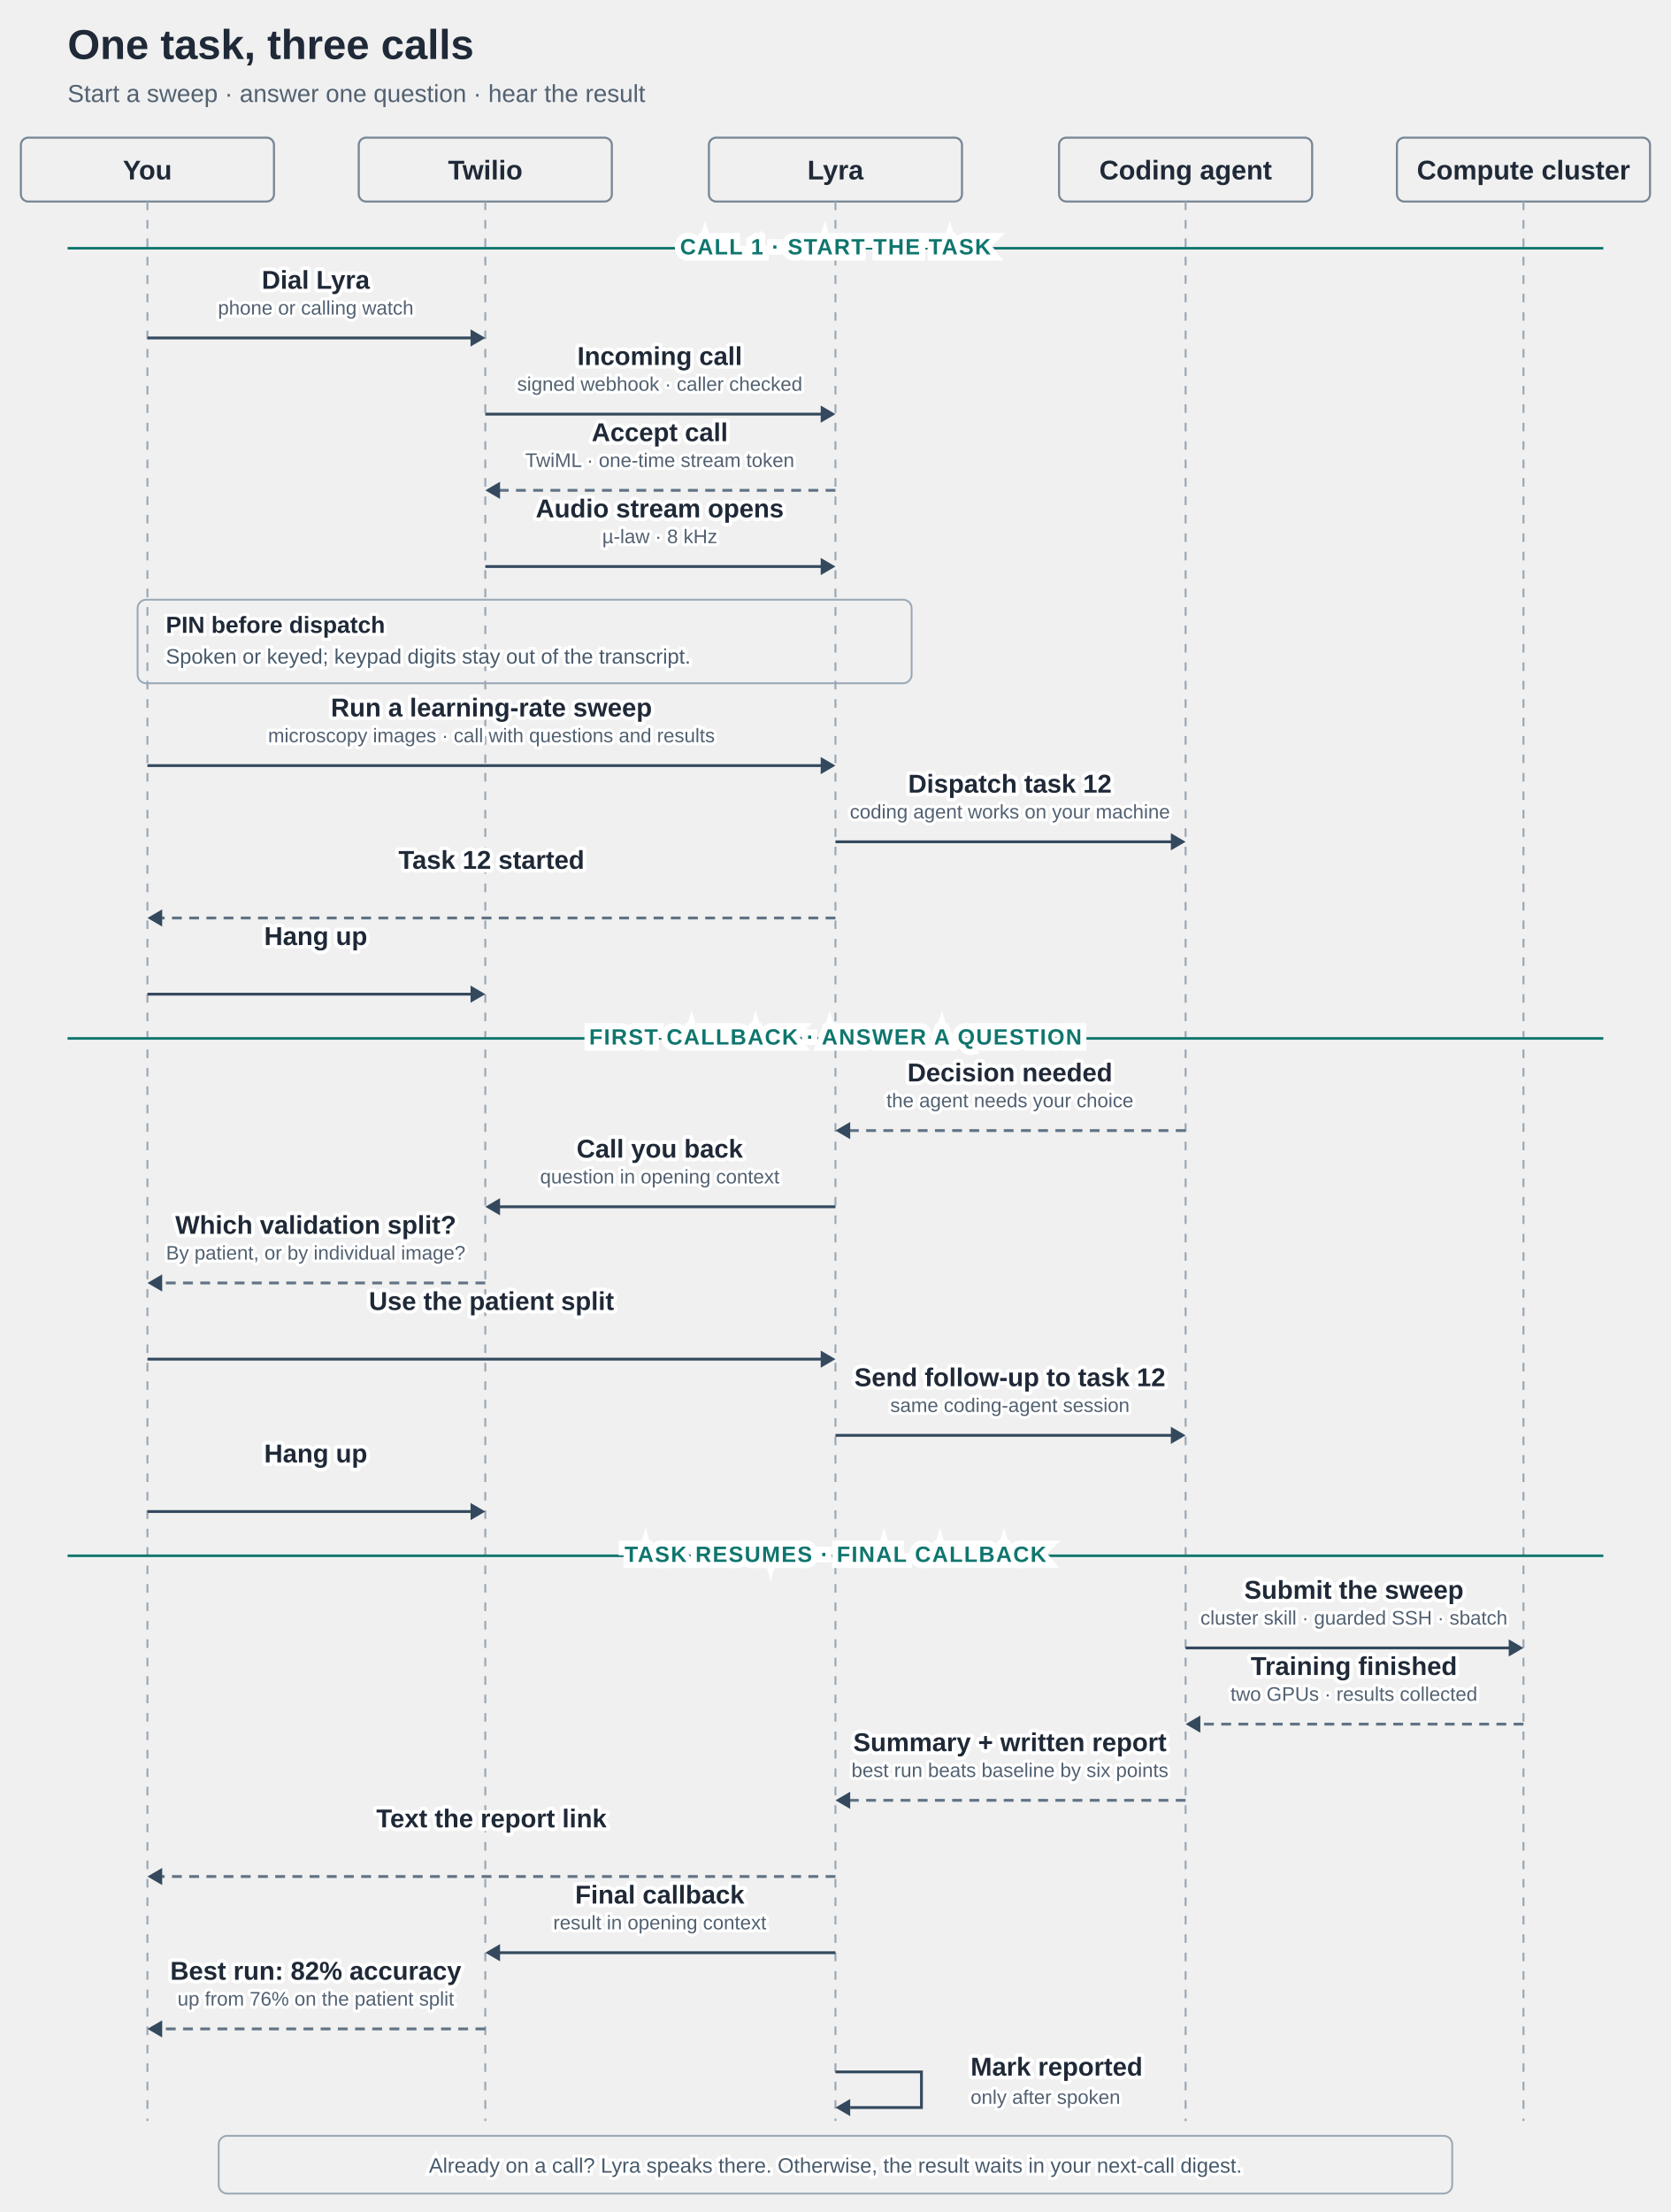
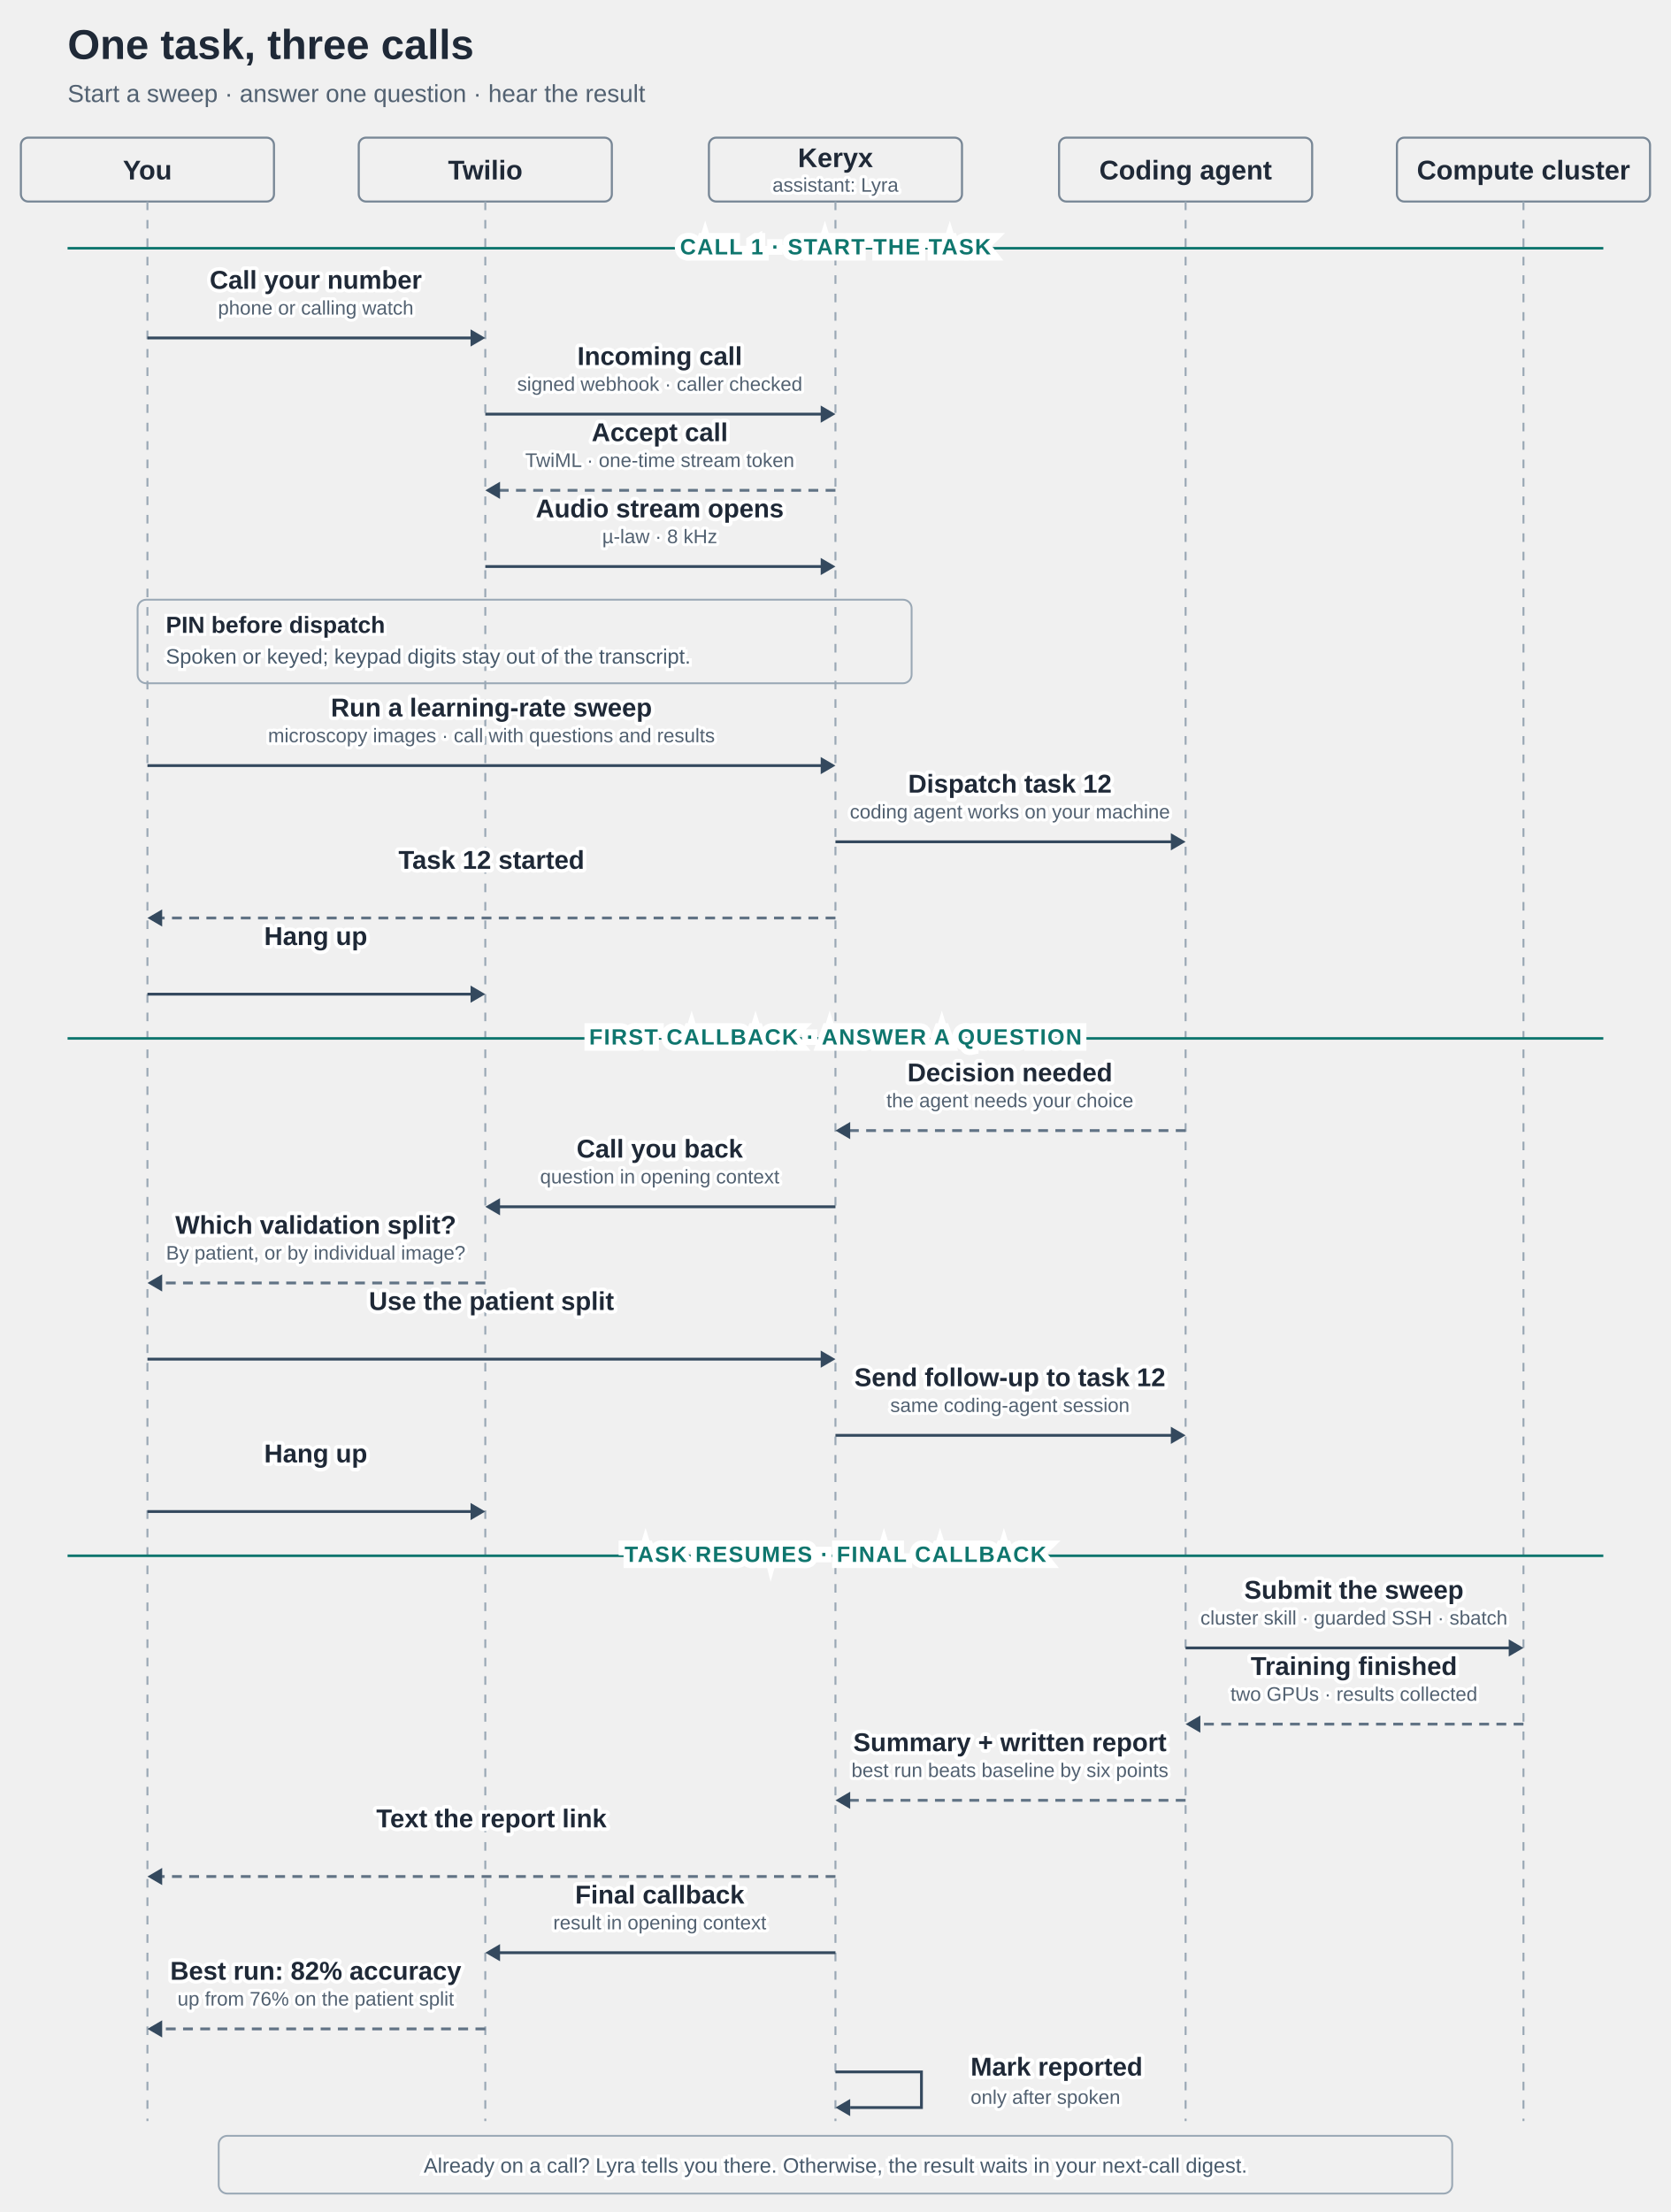
<svg xmlns="http://www.w3.org/2000/svg" width="1360" height="1800" viewBox="0 0 1360 1800" role="img" aria-labelledby="title description">
  <style>
  text { font-family: -apple-system, BlinkMacSystemFont, 'Segoe UI', Arial, sans-serif; }
  .title { font-size: 34px; font-weight: 730; fill: #1f2937; }
  .subtitle { font-size: 20px; fill: #526171; }
  .header-box { fill: transparent; stroke: #788796; stroke-width: 1.7; }
  .header-text { font-size: 22px; font-weight: 700; fill: #1f2937; }
  .lifeline { stroke: #9aa8b5; stroke-width: 1.6; stroke-dasharray: 7 8; }
  .message { stroke: #34495e; stroke-width: 2.3; }
  .response { stroke: #617385; stroke-width: 2.3; stroke-dasharray: 8 6; }
  .arrowhead { fill: #34495e; }
  .msg-label { font-size: 21px; font-weight: 640; fill: #1f2937; stroke: #fff; stroke-width: 6; stroke-linejoin: round; paint-order: stroke fill; }
  .msg-detail { font-size: 16px; fill: #526171; stroke: #fff; stroke-width: 5; stroke-linejoin: round; paint-order: stroke fill; }
  .note { fill: transparent; stroke: #9aa8b5; stroke-width: 1.5; }
  .note-heading { font-size: 19px; font-weight: 700; fill: #1f2937; stroke: #fff; stroke-width: 5; paint-order: stroke fill; }
  .note-text { font-size: 17px; fill: #485a6b; stroke: #fff; stroke-width: 5; paint-order: stroke fill; }
  .divider { stroke: #0f766e; stroke-width: 2.1; }
  .phase { font-size: 18px; font-weight: 750; letter-spacing: 1px; fill: #0f766e; stroke: #fff; stroke-width: 10; paint-order: stroke fill; }
</style>
  <text class="title" x="55" y="48">One task, three calls</text>
  <text class="subtitle" x="55" y="83">Start a sweep · answer one question · hear the result</text>
  <rect class="header-box" x="17" y="112" width="206" height="52" rx="6" />
  <text class="header-text" x="120" y="146" text-anchor="middle">You</text>
  <line class="lifeline" x1="120" y1="164" x2="120" y2="1726" />
  <rect class="header-box" x="292" y="112" width="206" height="52" rx="6" />
  <text class="header-text" x="395" y="146" text-anchor="middle">Twilio</text>
  <line class="lifeline" x1="395" y1="164" x2="395" y2="1726" />
  <rect class="header-box" x="577" y="112" width="206" height="52" rx="6" />
-   <text class="header-text" x="680" y="146" text-anchor="middle">Lyra</text>
+   <text class="header-text" x="680" y="136" text-anchor="middle">Keryx</text>
+   <text class="msg-detail" x="680" y="156" text-anchor="middle">assistant: Lyra</text>
  <line class="lifeline" x1="680" y1="164" x2="680" y2="1726" />
  <rect class="header-box" x="862" y="112" width="206" height="52" rx="6" />
  <text class="header-text" x="965" y="146" text-anchor="middle">Coding agent</text>
  <line class="lifeline" x1="965" y1="164" x2="965" y2="1726" />
  <rect class="header-box" x="1137" y="112" width="206" height="52" rx="6" />
  <text class="header-text" x="1240" y="146" text-anchor="middle">Compute cluster</text>
  <line class="lifeline" x1="1240" y1="164" x2="1240" y2="1726" />
  <line class="divider" x1="55" y1="202" x2="1305" y2="202" />
  <text class="phase" x="680" y="207" text-anchor="middle">CALL 1 · START THE TASK</text>
  <line class="message" x1="120" y1="275" x2="384" y2="275" />
  <polygon class="arrowhead" points="395,275 383,268 383,282" />
-   <text class="msg-label" x="257" y="235" text-anchor="middle">Dial Lyra</text>
+   <text class="msg-label" x="257" y="235" text-anchor="middle">Call your number</text>
  <text class="msg-detail" x="257" y="256" text-anchor="middle">phone or calling watch</text>
  <line class="message" x1="395" y1="337" x2="669" y2="337" />
  <polygon class="arrowhead" points="680,337 668,330 668,344" />
  <text class="msg-label" x="537" y="297" text-anchor="middle">Incoming call</text>
  <text class="msg-detail" x="537" y="318" text-anchor="middle">signed webhook · caller checked</text>
  <line class="response" x1="680" y1="399" x2="406" y2="399" />
  <polygon class="arrowhead" points="395,399 407,392 407,406" />
  <text class="msg-label" x="537" y="359" text-anchor="middle">Accept call</text>
  <text class="msg-detail" x="537" y="380" text-anchor="middle">TwiML · one-time stream token</text>
  <line class="message" x1="395" y1="461" x2="669" y2="461" />
  <polygon class="arrowhead" points="680,461 668,454 668,468" />
  <text class="msg-label" x="537" y="421" text-anchor="middle">Audio stream opens</text>
  <text class="msg-detail" x="537" y="442" text-anchor="middle">µ-law · 8 kHz</text>
  <rect class="note" x="112" y="488" width="630" height="68" rx="7" />
  <text class="note-heading" x="135" y="515">PIN before dispatch</text>
  <text class="note-text" x="135" y="540">Spoken or keyed; keypad digits stay out of the transcript.</text>
  <line class="message" x1="120" y1="623" x2="669" y2="623" />
  <polygon class="arrowhead" points="680,623 668,616 668,630" />
  <text class="msg-label" x="400" y="583" text-anchor="middle">Run a learning-rate sweep</text>
  <text class="msg-detail" x="400" y="604" text-anchor="middle">microscopy images · call with questions and results</text>
  <line class="message" x1="680" y1="685" x2="954" y2="685" />
  <polygon class="arrowhead" points="965,685 953,678 953,692" />
  <text class="msg-label" x="822" y="645" text-anchor="middle">Dispatch task 12</text>
  <text class="msg-detail" x="822" y="666" text-anchor="middle">coding agent works on your machine</text>
  <line class="response" x1="680" y1="747" x2="131" y2="747" />
  <polygon class="arrowhead" points="120,747 132,740 132,754" />
  <text class="msg-label" x="400" y="707" text-anchor="middle">Task 12 started</text>
  <line class="message" x1="120" y1="809" x2="384" y2="809" />
  <polygon class="arrowhead" points="395,809 383,802 383,816" />
  <text class="msg-label" x="257" y="769" text-anchor="middle">Hang up</text>
  <line class="divider" x1="55" y1="845" x2="1305" y2="845" />
  <text class="phase" x="680" y="850" text-anchor="middle">FIRST CALLBACK · ANSWER A QUESTION</text>
  <line class="response" x1="965" y1="920" x2="691" y2="920" />
  <polygon class="arrowhead" points="680,920 692,913 692,927" />
  <text class="msg-label" x="822" y="880" text-anchor="middle">Decision needed</text>
  <text class="msg-detail" x="822" y="901" text-anchor="middle">the agent needs your choice</text>
  <line class="message" x1="680" y1="982" x2="406" y2="982" />
  <polygon class="arrowhead" points="395,982 407,975 407,989" />
  <text class="msg-label" x="537" y="942" text-anchor="middle">Call you back</text>
  <text class="msg-detail" x="537" y="963" text-anchor="middle">question in opening context</text>
  <line class="response" x1="395" y1="1044" x2="131" y2="1044" />
  <polygon class="arrowhead" points="120,1044 132,1037 132,1051" />
  <text class="msg-label" x="257" y="1004" text-anchor="middle">Which validation split?</text>
  <text class="msg-detail" x="257" y="1025" text-anchor="middle">By patient, or by individual image?</text>
  <line class="message" x1="120" y1="1106" x2="669" y2="1106" />
  <polygon class="arrowhead" points="680,1106 668,1099 668,1113" />
  <text class="msg-label" x="400" y="1066" text-anchor="middle">Use the patient split</text>
  <line class="message" x1="680" y1="1168" x2="954" y2="1168" />
  <polygon class="arrowhead" points="965,1168 953,1161 953,1175" />
  <text class="msg-label" x="822" y="1128" text-anchor="middle">Send follow-up to task 12</text>
  <text class="msg-detail" x="822" y="1149" text-anchor="middle">same coding-agent session</text>
  <line class="message" x1="120" y1="1230" x2="384" y2="1230" />
  <polygon class="arrowhead" points="395,1230 383,1223 383,1237" />
  <text class="msg-label" x="257" y="1190" text-anchor="middle">Hang up</text>
  <line class="divider" x1="55" y1="1266" x2="1305" y2="1266" />
  <text class="phase" x="680" y="1271" text-anchor="middle">TASK RESUMES · FINAL CALLBACK</text>
  <line class="message" x1="965" y1="1341" x2="1229" y2="1341" />
  <polygon class="arrowhead" points="1240,1341 1228,1334 1228,1348" />
  <text class="msg-label" x="1102" y="1301" text-anchor="middle">Submit the sweep</text>
  <text class="msg-detail" x="1102" y="1322" text-anchor="middle">cluster skill · guarded SSH · sbatch</text>
  <line class="response" x1="1240" y1="1403" x2="976" y2="1403" />
  <polygon class="arrowhead" points="965,1403 977,1396 977,1410" />
  <text class="msg-label" x="1102" y="1363" text-anchor="middle">Training finished</text>
  <text class="msg-detail" x="1102" y="1384" text-anchor="middle">two GPUs · results collected</text>
  <line class="response" x1="965" y1="1465" x2="691" y2="1465" />
  <polygon class="arrowhead" points="680,1465 692,1458 692,1472" />
  <text class="msg-label" x="822" y="1425" text-anchor="middle">Summary + written report</text>
  <text class="msg-detail" x="822" y="1446" text-anchor="middle">best run beats baseline by six points</text>
  <line class="response" x1="680" y1="1527" x2="131" y2="1527" />
  <polygon class="arrowhead" points="120,1527 132,1520 132,1534" />
  <text class="msg-label" x="400" y="1487" text-anchor="middle">Text the report link</text>
  <line class="message" x1="680" y1="1589" x2="406" y2="1589" />
  <polygon class="arrowhead" points="395,1589 407,1582 407,1596" />
  <text class="msg-label" x="537" y="1549" text-anchor="middle">Final callback</text>
  <text class="msg-detail" x="537" y="1570" text-anchor="middle">result in opening context</text>
  <line class="response" x1="395" y1="1651" x2="131" y2="1651" />
  <polygon class="arrowhead" points="120,1651 132,1644 132,1658" />
  <text class="msg-label" x="257" y="1611" text-anchor="middle">Best run: 82% accuracy</text>
  <text class="msg-detail" x="257" y="1632" text-anchor="middle">up from 76% on the patient split</text>
  <path class="message" d="M680 1686 H750 V1715 H692" fill="none" />
  <polygon class="arrowhead" points="680,1715 692,1708 692,1722" />
  <text class="msg-label" x="790" y="1689">Mark reported</text>
  <text class="msg-detail" x="790" y="1712">only after spoken</text>
  <rect class="note" x="178" y="1738" width="1004" height="47" rx="7" />
-   <text class="note-text" x="680" y="1768" text-anchor="middle">Already on a call? Lyra speaks there. Otherwise, the result waits in your next-call digest.</text>
+   <text class="note-text" x="680" y="1768" text-anchor="middle">Already on a call? Lyra tells you there. Otherwise, the result waits in your next-call digest.</text>
</svg>
